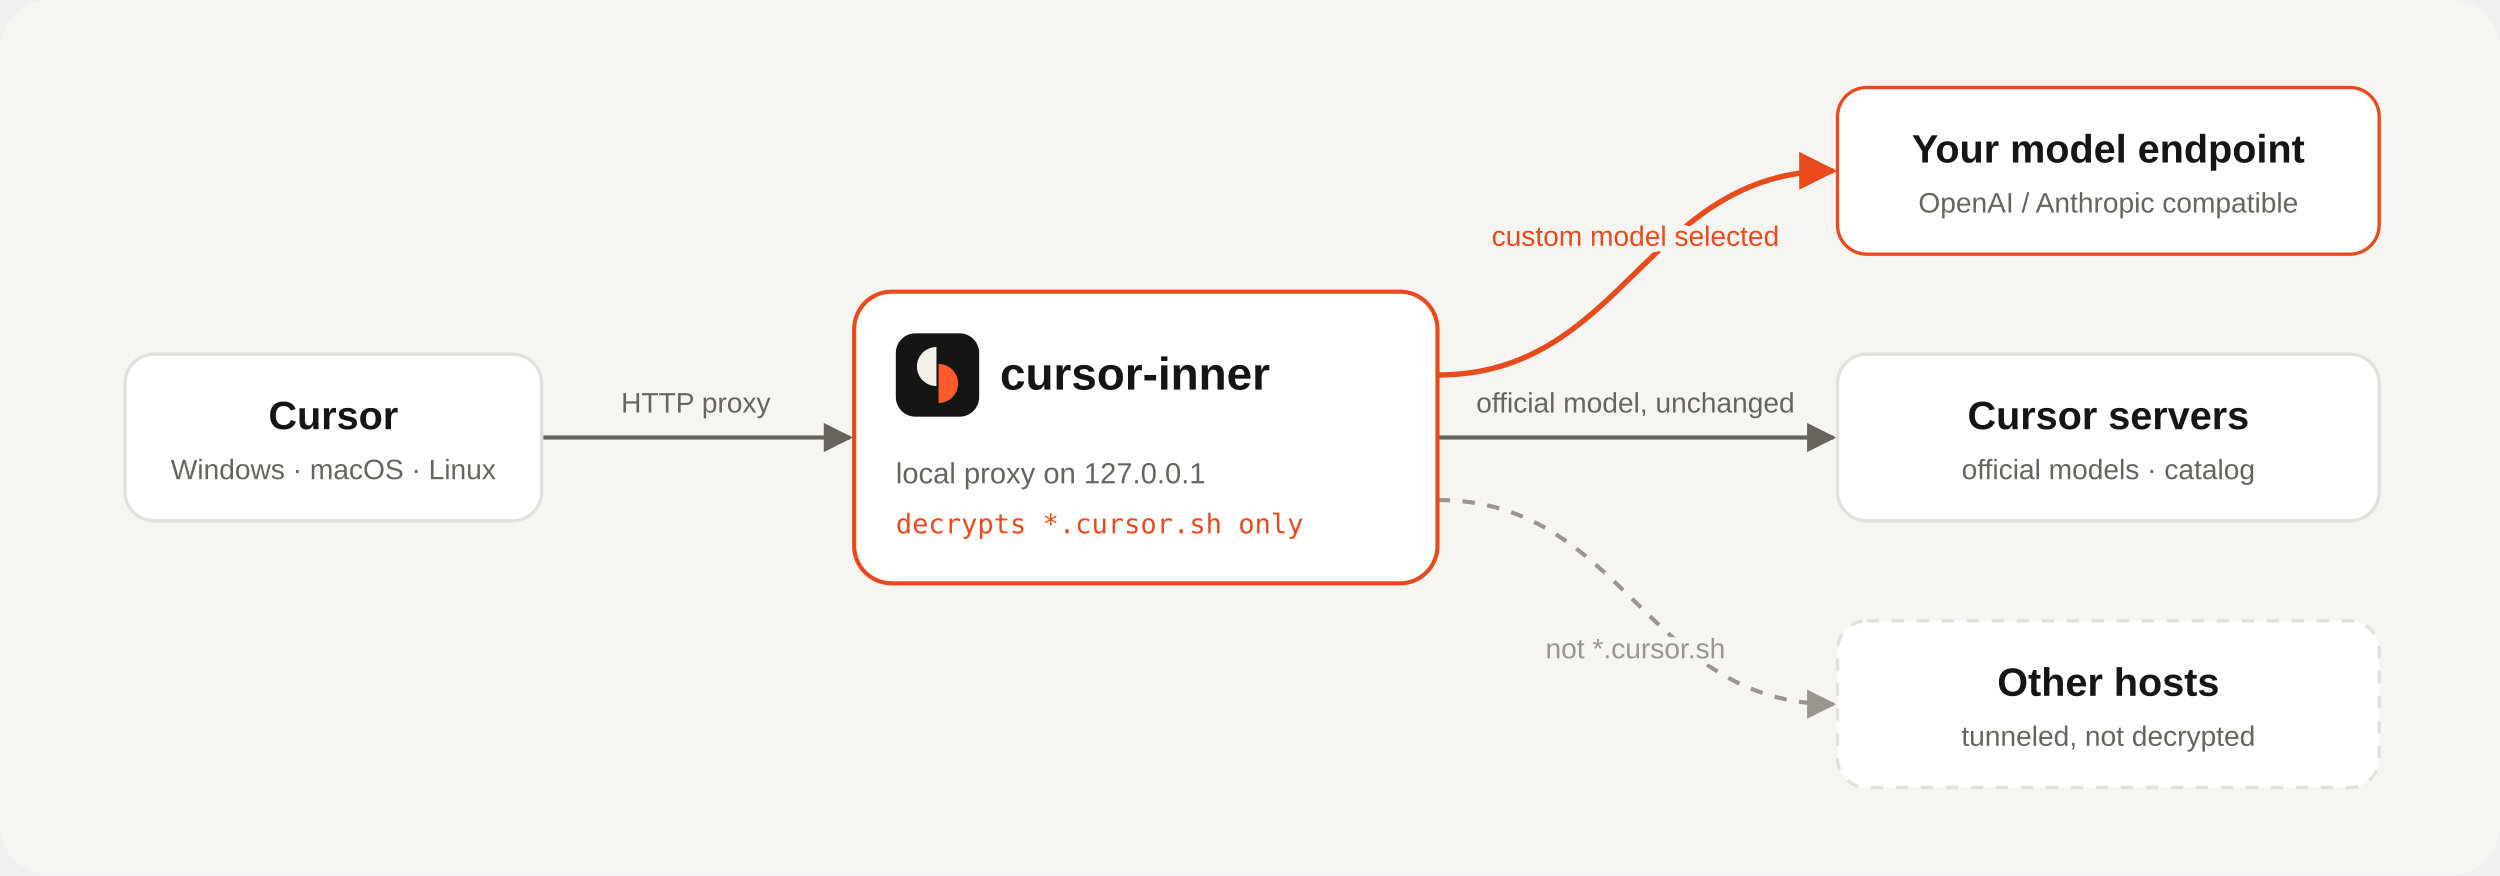
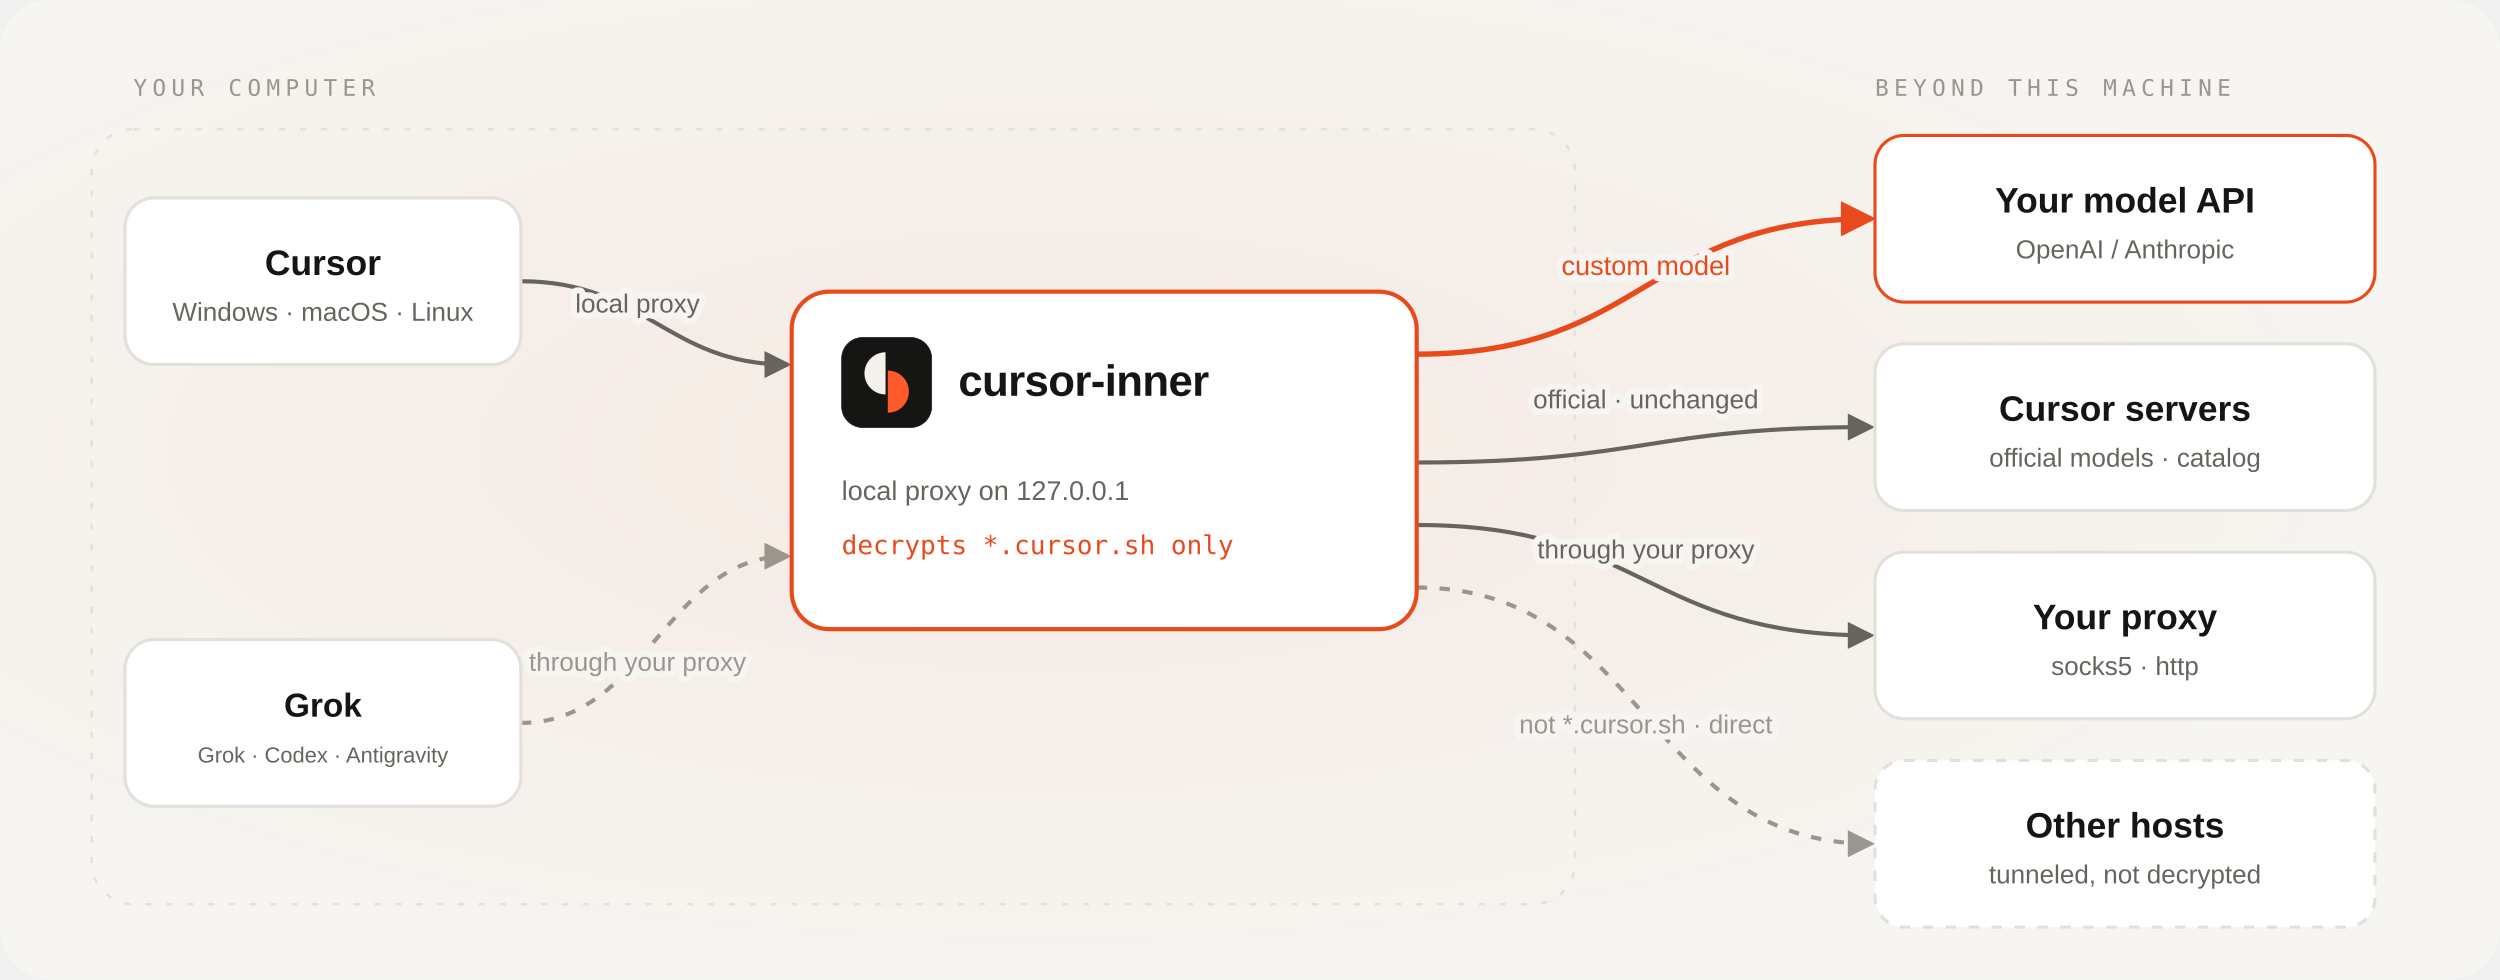
- <svg xmlns="http://www.w3.org/2000/svg" viewBox="0 0 1200 420" width="1200" height="420">
+ <svg xmlns="http://www.w3.org/2000/svg" viewBox="0 0 1200 470" width="1200" height="470">
  <defs>
-     <marker id="a-signal" viewBox="0 0 10 10" refX="9" refY="5" markerWidth="7" markerHeight="7" orient="auto">
+     <radialGradient id="halo" cx="0.42" cy="0.46" r="0.55">
+       <stop offset="0" stop-color="#e94a1c" stop-opacity="0.07" />
+       <stop offset="1" stop-color="#e94a1c" stop-opacity="0" />
+     </radialGradient>
+     <marker id="a-signal" viewBox="0 0 10 10" refX="8.5" refY="5" markerWidth="6.5" markerHeight="6.5" orient="auto">
      <path d="M0 0L10 5L0 10z" fill="#e94a1c" />
    </marker>
-     <marker id="a-text" viewBox="0 0 10 10" refX="9" refY="5" markerWidth="7" markerHeight="7" orient="auto">
+     <marker id="a-text" viewBox="0 0 10 10" refX="8.5" refY="5" markerWidth="6.5" markerHeight="6.5" orient="auto">
      <path d="M0 0L10 5L0 10z" fill="#67645e" />
    </marker>
-     <marker id="a-faint" viewBox="0 0 10 10" refX="9" refY="5" markerWidth="7" markerHeight="7" orient="auto">
+     <marker id="a-faint" viewBox="0 0 10 10" refX="8.5" refY="5" markerWidth="6.5" markerHeight="6.5" orient="auto">
      <path d="M0 0L10 5L0 10z" fill="#9a968e" />
    </marker>
  </defs>
-   <rect width="1200" height="420" rx="24" fill="#f6f5f1" />
-   <path d="M260 210 H408" stroke="#67645e" stroke-width="2" fill="none" marker-end="url(#a-text)" />
-   <path d="M690 180 C780 180 790 82 880 82" stroke="#e94a1c" stroke-width="2.6" fill="none" marker-end="url(#a-signal)" />
-   <path d="M690 210 H880" stroke="#67645e" stroke-width="2" fill="none" marker-end="url(#a-text)" />
-   <path d="M690 240 C780 240 790 338 880 338" stroke="#9a968e" stroke-width="2" fill="none" stroke-dasharray="6 6" marker-end="url(#a-faint)" />
-   <text x="334" y="198" text-anchor="middle" font-family="-apple-system, BlinkMacSystemFont, 'Segoe UI', 'Helvetica Neue', Arial, 'PingFang SC', 'Microsoft YaHei', sans-serif" font-size="13.5" fill="#67645e" stroke="#f6f5f1" stroke-width="6" paint-order="stroke" stroke-linejoin="round">HTTP proxy</text>
-   <text x="785" y="118" text-anchor="middle" font-family="-apple-system, BlinkMacSystemFont, 'Segoe UI', 'Helvetica Neue', Arial, 'PingFang SC', 'Microsoft YaHei', sans-serif" font-size="13.5" fill="#e94a1c" stroke="#f6f5f1" stroke-width="6" paint-order="stroke" stroke-linejoin="round">custom model selected</text>
-   <text x="785" y="198" text-anchor="middle" font-family="-apple-system, BlinkMacSystemFont, 'Segoe UI', 'Helvetica Neue', Arial, 'PingFang SC', 'Microsoft YaHei', sans-serif" font-size="13.5" fill="#67645e" stroke="#f6f5f1" stroke-width="6" paint-order="stroke" stroke-linejoin="round">official model, unchanged</text>
-   <text x="785" y="316" text-anchor="middle" font-family="-apple-system, BlinkMacSystemFont, 'Segoe UI', 'Helvetica Neue', Arial, 'PingFang SC', 'Microsoft YaHei', sans-serif" font-size="13.5" fill="#9a968e" stroke="#f6f5f1" stroke-width="6" paint-order="stroke" stroke-linejoin="round">not *.cursor.sh</text>
-   <rect x="60" y="170" width="200" height="80" rx="14" fill="#ffffff" stroke="#e2e0da" stroke-width="1.6" />
-   <text x="160.0" y="206.0" text-anchor="middle" font-family="-apple-system, BlinkMacSystemFont, 'Segoe UI', 'Helvetica Neue', Arial, 'PingFang SC', 'Microsoft YaHei', sans-serif" font-size="19" font-weight="600" fill="#151514">Cursor</text>
-   <text x="160.0" y="230.0" text-anchor="middle" font-family="-apple-system, BlinkMacSystemFont, 'Segoe UI', 'Helvetica Neue', Arial, 'PingFang SC', 'Microsoft YaHei', sans-serif" font-size="13.5" fill="#67645e">Windows · macOS · Linux</text>
-   <rect x="410" y="140" width="280" height="140" rx="18" fill="#ffffff" stroke="#e94a1c" stroke-width="2" />
-   <g transform="translate(430 160) scale(1.25)">
-     <rect width="32" height="32" rx="7.5" fill="#151514" />
+   <rect width="1200" height="470" rx="24" fill="#f6f5f1" />
+   <rect width="1200" height="470" rx="24" fill="url(#halo)" />
+   <text x="64" y="46" font-family="ui-monospace, 'Cascadia Mono', 'JetBrains Mono', SFMono-Regular, Menlo, Consolas, monospace" font-size="11" letter-spacing="2.5" fill="#9a968e">YOUR COMPUTER</text>
+   <text x="900" y="46" font-family="ui-monospace, 'Cascadia Mono', 'JetBrains Mono', SFMono-Regular, Menlo, Consolas, monospace" font-size="11" letter-spacing="2.5" fill="#9a968e">BEYOND THIS MACHINE</text>
+   <rect x="44" y="62" width="712" height="372" rx="20" fill="none" stroke="#e2e0da" stroke-width="1.2" stroke-dasharray="3 7" />
+   <path d="M250 135 C310 135 320 175 378 175" stroke="#67645e" stroke-width="2" fill="none" marker-end="url(#a-text)" />
+   <path d="M250 347 C310 347 320 267 378 267" stroke="#9a968e" stroke-width="2" fill="none" stroke-dasharray="5 6" marker-end="url(#a-faint)" />
+   <path d="M680 170 C790 170 790 105 898 105" stroke="#e94a1c" stroke-width="2.6" fill="none" marker-end="url(#a-signal)" />
+   <path d="M680 222 C790 222 790 205 898 205" stroke="#67645e" stroke-width="2" fill="none" marker-end="url(#a-text)" />
+   <path d="M680 252 C790 252 790 305 898 305" stroke="#67645e" stroke-width="2" fill="none" marker-end="url(#a-text)" />
+   <path d="M680 282 C790 282 790 405 898 405" stroke="#9a968e" stroke-width="2" fill="none" stroke-dasharray="5 6" marker-end="url(#a-faint)" />
+   <text x="306" y="150" text-anchor="middle" font-family="-apple-system, BlinkMacSystemFont, 'Segoe UI', 'Helvetica Neue', Arial, 'PingFang SC', 'Microsoft YaHei', sans-serif" font-size="12.5" fill="#67645e" stroke="#f6f5f1" stroke-width="6" paint-order="stroke" stroke-linejoin="round">local proxy</text>
+   <text x="306" y="322" text-anchor="middle" font-family="-apple-system, BlinkMacSystemFont, 'Segoe UI', 'Helvetica Neue', Arial, 'PingFang SC', 'Microsoft YaHei', sans-serif" font-size="12.5" fill="#9a968e" stroke="#f6f5f1" stroke-width="6" paint-order="stroke" stroke-linejoin="round">through your proxy</text>
+   <text x="790" y="132" text-anchor="middle" font-family="-apple-system, BlinkMacSystemFont, 'Segoe UI', 'Helvetica Neue', Arial, 'PingFang SC', 'Microsoft YaHei', sans-serif" font-size="13" fill="#e94a1c" stroke="#f6f5f1" stroke-width="6" paint-order="stroke" stroke-linejoin="round">custom model</text>
+   <text x="790" y="196" text-anchor="middle" font-family="-apple-system, BlinkMacSystemFont, 'Segoe UI', 'Helvetica Neue', Arial, 'PingFang SC', 'Microsoft YaHei', sans-serif" font-size="12.5" fill="#67645e" stroke="#f6f5f1" stroke-width="6" paint-order="stroke" stroke-linejoin="round">official · unchanged</text>
+   <text x="790" y="268" text-anchor="middle" font-family="-apple-system, BlinkMacSystemFont, 'Segoe UI', 'Helvetica Neue', Arial, 'PingFang SC', 'Microsoft YaHei', sans-serif" font-size="12.5" fill="#67645e" stroke="#f6f5f1" stroke-width="6" paint-order="stroke" stroke-linejoin="round">through your proxy</text>
+   <text x="790" y="352" text-anchor="middle" font-family="-apple-system, BlinkMacSystemFont, 'Segoe UI', 'Helvetica Neue', Arial, 'PingFang SC', 'Microsoft YaHei', sans-serif" font-size="12.5" fill="#9a968e" stroke="#f6f5f1" stroke-width="6" paint-order="stroke" stroke-linejoin="round">not *.cursor.sh · direct</text>
+   <rect x="60" y="95" width="190" height="80" rx="14" fill="#ffffff" stroke="#e2e0da" stroke-width="1.5" />
+   <text x="155.0" y="132.0" text-anchor="middle" font-family="-apple-system, BlinkMacSystemFont, 'Segoe UI', 'Helvetica Neue', Arial, 'PingFang SC', 'Microsoft YaHei', sans-serif" font-size="17" font-weight="600" fill="#151514">Cursor</text>
+   <text x="155.0" y="154.0" text-anchor="middle" font-family="-apple-system, BlinkMacSystemFont, 'Segoe UI', 'Helvetica Neue', Arial, 'PingFang SC', 'Microsoft YaHei', sans-serif" font-size="12.5" fill="#67645e">Windows · macOS · Linux</text>
+   <rect x="60" y="307" width="190" height="80" rx="14" fill="#ffffff" stroke="#e2e0da" stroke-width="1.5" />
+   <text x="155.0" y="344.0" text-anchor="middle" font-family="-apple-system, BlinkMacSystemFont, 'Segoe UI', 'Helvetica Neue', Arial, 'PingFang SC', 'Microsoft YaHei', sans-serif" font-size="16" font-weight="600" fill="#151514">Grok</text>
+   <text x="155.0" y="366.0" text-anchor="middle" font-family="-apple-system, BlinkMacSystemFont, 'Segoe UI', 'Helvetica Neue', Arial, 'PingFang SC', 'Microsoft YaHei', sans-serif" font-size="10.5" fill="#67645e">Grok · Codex · Antigravity</text>
+   <rect x="380" y="140" width="300" height="162" rx="18" fill="#ffffff" stroke="#e94a1c" stroke-width="2" />
+   <g transform="translate(404 162) scale(1.35)">
+     <rect width="32" height="32" rx="7.5" fill="#151514" stroke="#151514" stroke-width="0.25" />
    <path d="M15.6 5.25A7.5 7.5 0 0 0 15.6 20.25Z" fill="#f4f1ea" />
    <path d="M16.4 11.75A7.5 7.5 0 0 1 16.4 26.75Z" fill="#ff5a2b" />
  </g>
-   <text x="480" y="187" font-family="-apple-system, BlinkMacSystemFont, 'Segoe UI', 'Helvetica Neue', Arial, 'PingFang SC', 'Microsoft YaHei', sans-serif" font-size="22" font-weight="700" fill="#151514">cursor-inner</text>
-   <text x="430" y="232" font-family="-apple-system, BlinkMacSystemFont, 'Segoe UI', 'Helvetica Neue', Arial, 'PingFang SC', 'Microsoft YaHei', sans-serif" font-size="14" fill="#67645e">local proxy on 127.0.0.1</text>
-   <text x="430" y="256" font-family="ui-monospace, 'Cascadia Mono', 'JetBrains Mono', SFMono-Regular, Menlo, Consolas, monospace" font-size="13" fill="#e94a1c">decrypts *.cursor.sh only</text>
-   <rect x="882" y="42" width="260" height="80" rx="14" fill="#ffffff" stroke="#e94a1c" stroke-width="1.6" />
-   <text x="1012.0" y="78.0" text-anchor="middle" font-family="-apple-system, BlinkMacSystemFont, 'Segoe UI', 'Helvetica Neue', Arial, 'PingFang SC', 'Microsoft YaHei', sans-serif" font-size="19" font-weight="600" fill="#151514">Your model endpoint</text>
-   <text x="1012.0" y="102.0" text-anchor="middle" font-family="-apple-system, BlinkMacSystemFont, 'Segoe UI', 'Helvetica Neue', Arial, 'PingFang SC', 'Microsoft YaHei', sans-serif" font-size="13.5" fill="#67645e">OpenAI / Anthropic compatible</text>
-   <rect x="882" y="170" width="260" height="80" rx="14" fill="#ffffff" stroke="#e2e0da" stroke-width="1.6" />
-   <text x="1012.0" y="206.0" text-anchor="middle" font-family="-apple-system, BlinkMacSystemFont, 'Segoe UI', 'Helvetica Neue', Arial, 'PingFang SC', 'Microsoft YaHei', sans-serif" font-size="19" font-weight="600" fill="#151514">Cursor servers</text>
-   <text x="1012.0" y="230.0" text-anchor="middle" font-family="-apple-system, BlinkMacSystemFont, 'Segoe UI', 'Helvetica Neue', Arial, 'PingFang SC', 'Microsoft YaHei', sans-serif" font-size="13.5" fill="#67645e">official models · catalog</text>
-   <rect x="882" y="298" width="260" height="80" rx="14" fill="#ffffff" stroke="#e2e0da" stroke-width="1.6" stroke-dasharray="6 6" />
-   <text x="1012.0" y="334.0" text-anchor="middle" font-family="-apple-system, BlinkMacSystemFont, 'Segoe UI', 'Helvetica Neue', Arial, 'PingFang SC', 'Microsoft YaHei', sans-serif" font-size="19" font-weight="600" fill="#151514">Other hosts</text>
-   <text x="1012.0" y="358.0" text-anchor="middle" font-family="-apple-system, BlinkMacSystemFont, 'Segoe UI', 'Helvetica Neue', Arial, 'PingFang SC', 'Microsoft YaHei', sans-serif" font-size="13.5" fill="#67645e">tunneled, not decrypted</text>
+   <text x="460" y="190" font-family="-apple-system, BlinkMacSystemFont, 'Segoe UI', 'Helvetica Neue', Arial, 'PingFang SC', 'Microsoft YaHei', sans-serif" font-size="21" font-weight="700" letter-spacing="-0.3" fill="#151514">cursor-inner</text>
+   <text x="404" y="240" font-family="-apple-system, BlinkMacSystemFont, 'Segoe UI', 'Helvetica Neue', Arial, 'PingFang SC', 'Microsoft YaHei', sans-serif" font-size="13" fill="#67645e">local proxy on 127.0.0.1</text>
+   <text x="404" y="266" font-family="ui-monospace, 'Cascadia Mono', 'JetBrains Mono', SFMono-Regular, Menlo, Consolas, monospace" font-size="12.5" fill="#e94a1c">decrypts *.cursor.sh only</text>
+   <rect x="900" y="65" width="240" height="80" rx="14" fill="#ffffff" stroke="#e94a1c" stroke-width="1.5" />
+   <text x="1020.0" y="102.0" text-anchor="middle" font-family="-apple-system, BlinkMacSystemFont, 'Segoe UI', 'Helvetica Neue', Arial, 'PingFang SC', 'Microsoft YaHei', sans-serif" font-size="17" font-weight="600" fill="#151514">Your model API</text>
+   <text x="1020.0" y="124.0" text-anchor="middle" font-family="-apple-system, BlinkMacSystemFont, 'Segoe UI', 'Helvetica Neue', Arial, 'PingFang SC', 'Microsoft YaHei', sans-serif" font-size="12.5" fill="#67645e">OpenAI / Anthropic</text>
+   <rect x="900" y="165" width="240" height="80" rx="14" fill="#ffffff" stroke="#e2e0da" stroke-width="1.5" />
+   <text x="1020.0" y="202.0" text-anchor="middle" font-family="-apple-system, BlinkMacSystemFont, 'Segoe UI', 'Helvetica Neue', Arial, 'PingFang SC', 'Microsoft YaHei', sans-serif" font-size="17" font-weight="600" fill="#151514">Cursor servers</text>
+   <text x="1020.0" y="224.0" text-anchor="middle" font-family="-apple-system, BlinkMacSystemFont, 'Segoe UI', 'Helvetica Neue', Arial, 'PingFang SC', 'Microsoft YaHei', sans-serif" font-size="12.5" fill="#67645e">official models · catalog</text>
+   <rect x="900" y="265" width="240" height="80" rx="14" fill="#ffffff" stroke="#e2e0da" stroke-width="1.5" />
+   <text x="1020.0" y="302.0" text-anchor="middle" font-family="-apple-system, BlinkMacSystemFont, 'Segoe UI', 'Helvetica Neue', Arial, 'PingFang SC', 'Microsoft YaHei', sans-serif" font-size="17" font-weight="600" fill="#151514">Your proxy</text>
+   <text x="1020.0" y="324.0" text-anchor="middle" font-family="-apple-system, BlinkMacSystemFont, 'Segoe UI', 'Helvetica Neue', Arial, 'PingFang SC', 'Microsoft YaHei', sans-serif" font-size="12.5" fill="#67645e">socks5 · http</text>
+   <rect x="900" y="365" width="240" height="80" rx="14" fill="#ffffff" stroke="#e2e0da" stroke-width="1.5" stroke-dasharray="5 6" />
+   <text x="1020.0" y="402.0" text-anchor="middle" font-family="-apple-system, BlinkMacSystemFont, 'Segoe UI', 'Helvetica Neue', Arial, 'PingFang SC', 'Microsoft YaHei', sans-serif" font-size="17" font-weight="600" fill="#151514">Other hosts</text>
+   <text x="1020.0" y="424.0" text-anchor="middle" font-family="-apple-system, BlinkMacSystemFont, 'Segoe UI', 'Helvetica Neue', Arial, 'PingFang SC', 'Microsoft YaHei', sans-serif" font-size="12.5" fill="#67645e">tunneled, not decrypted</text>
</svg>
